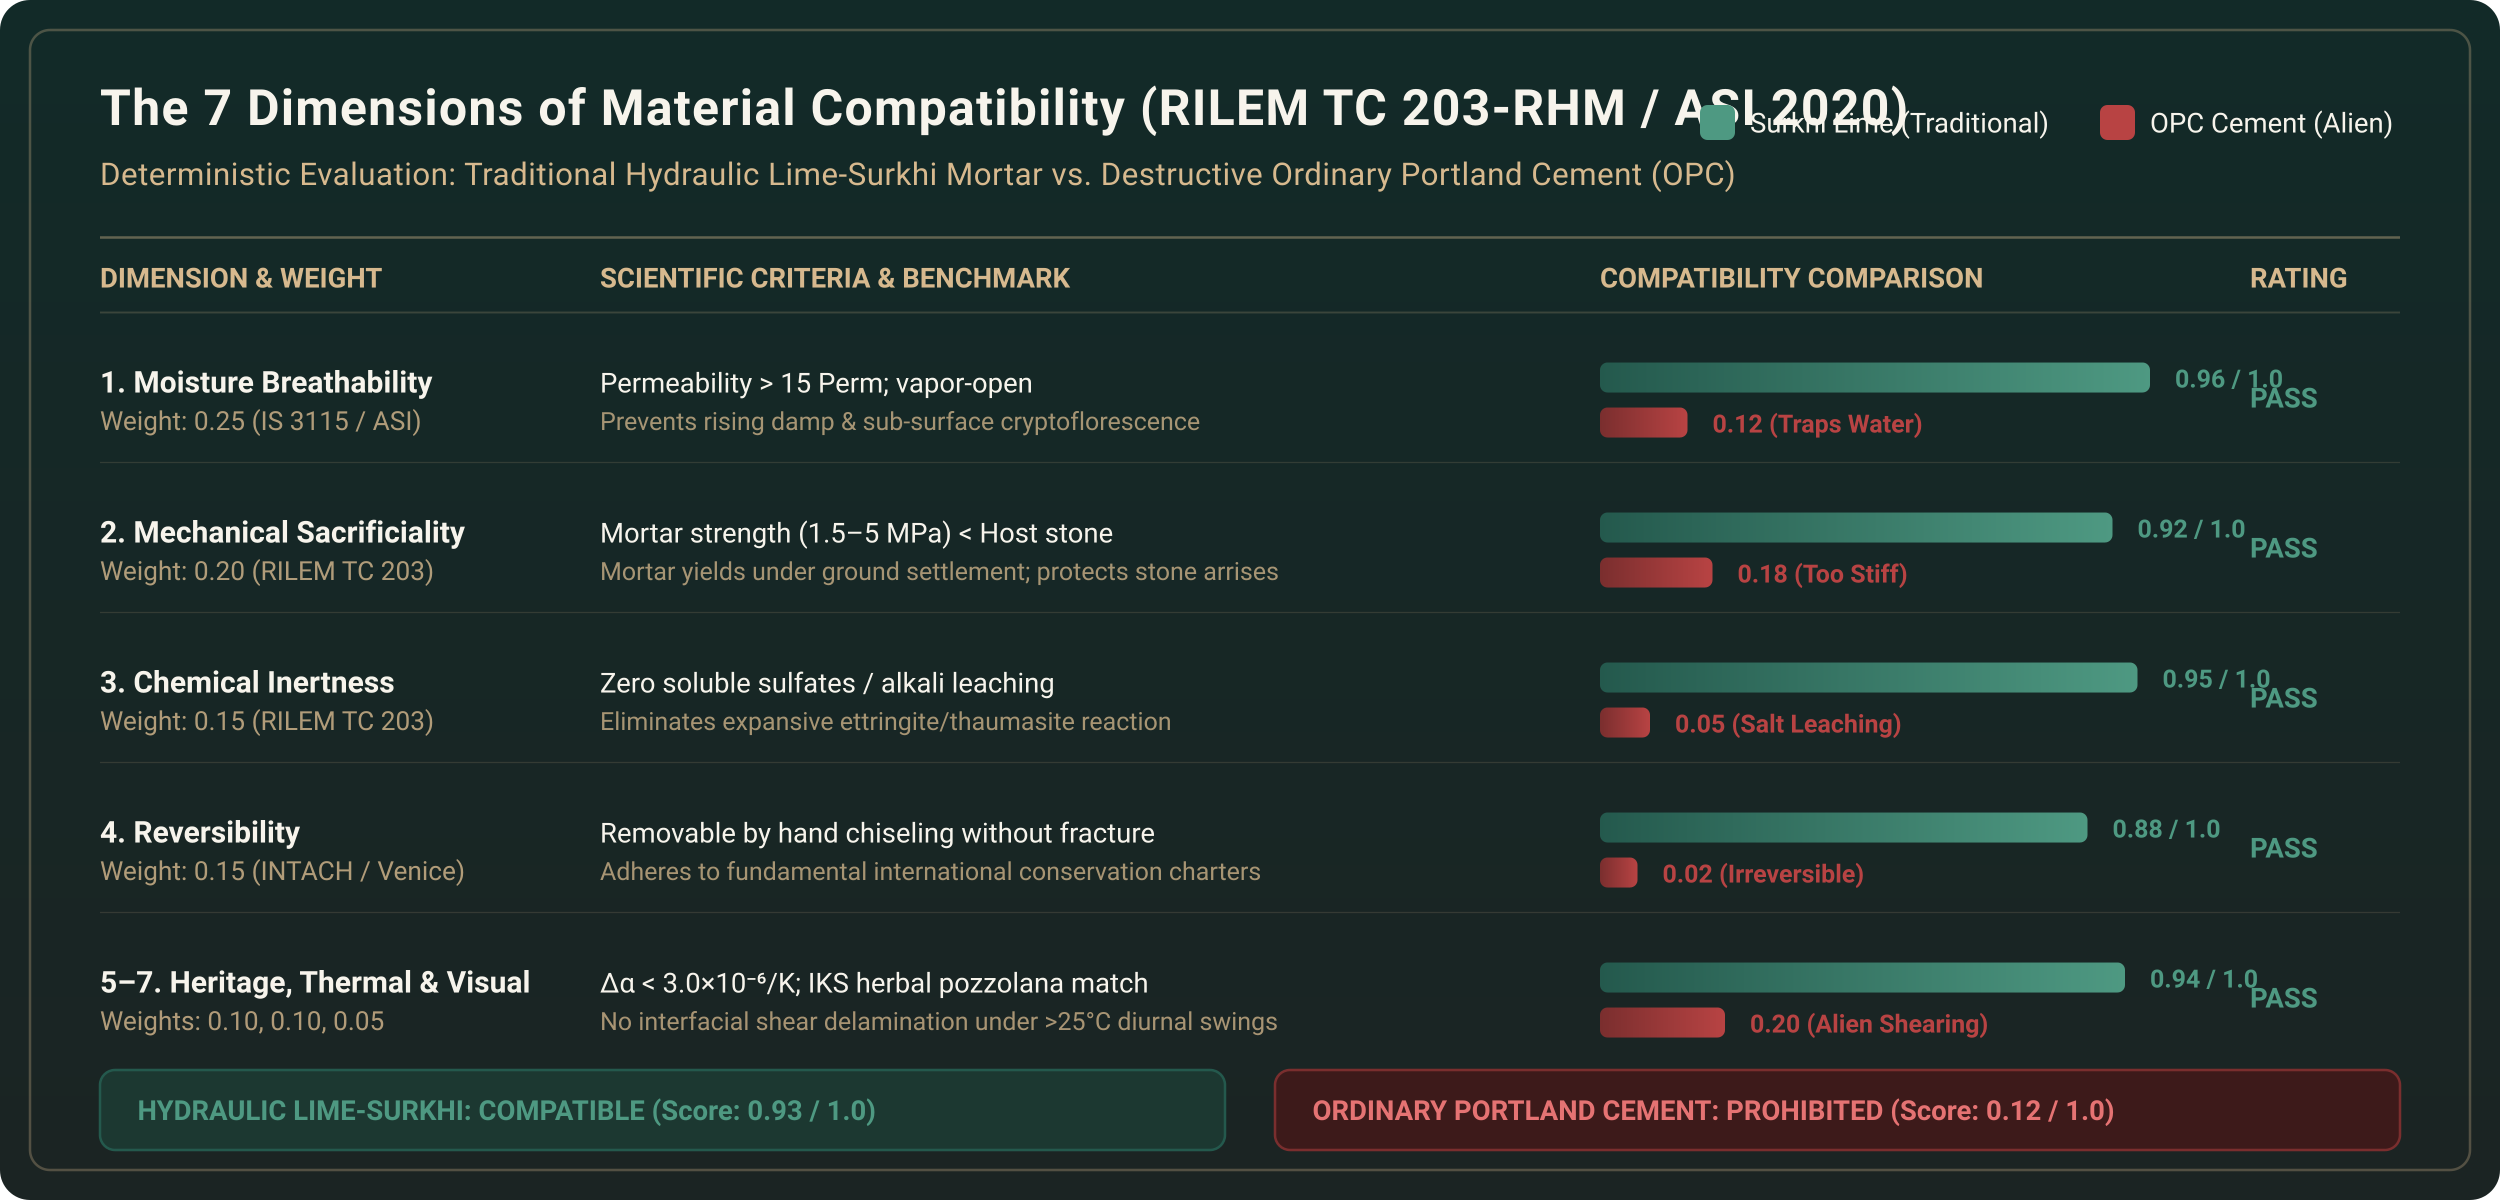
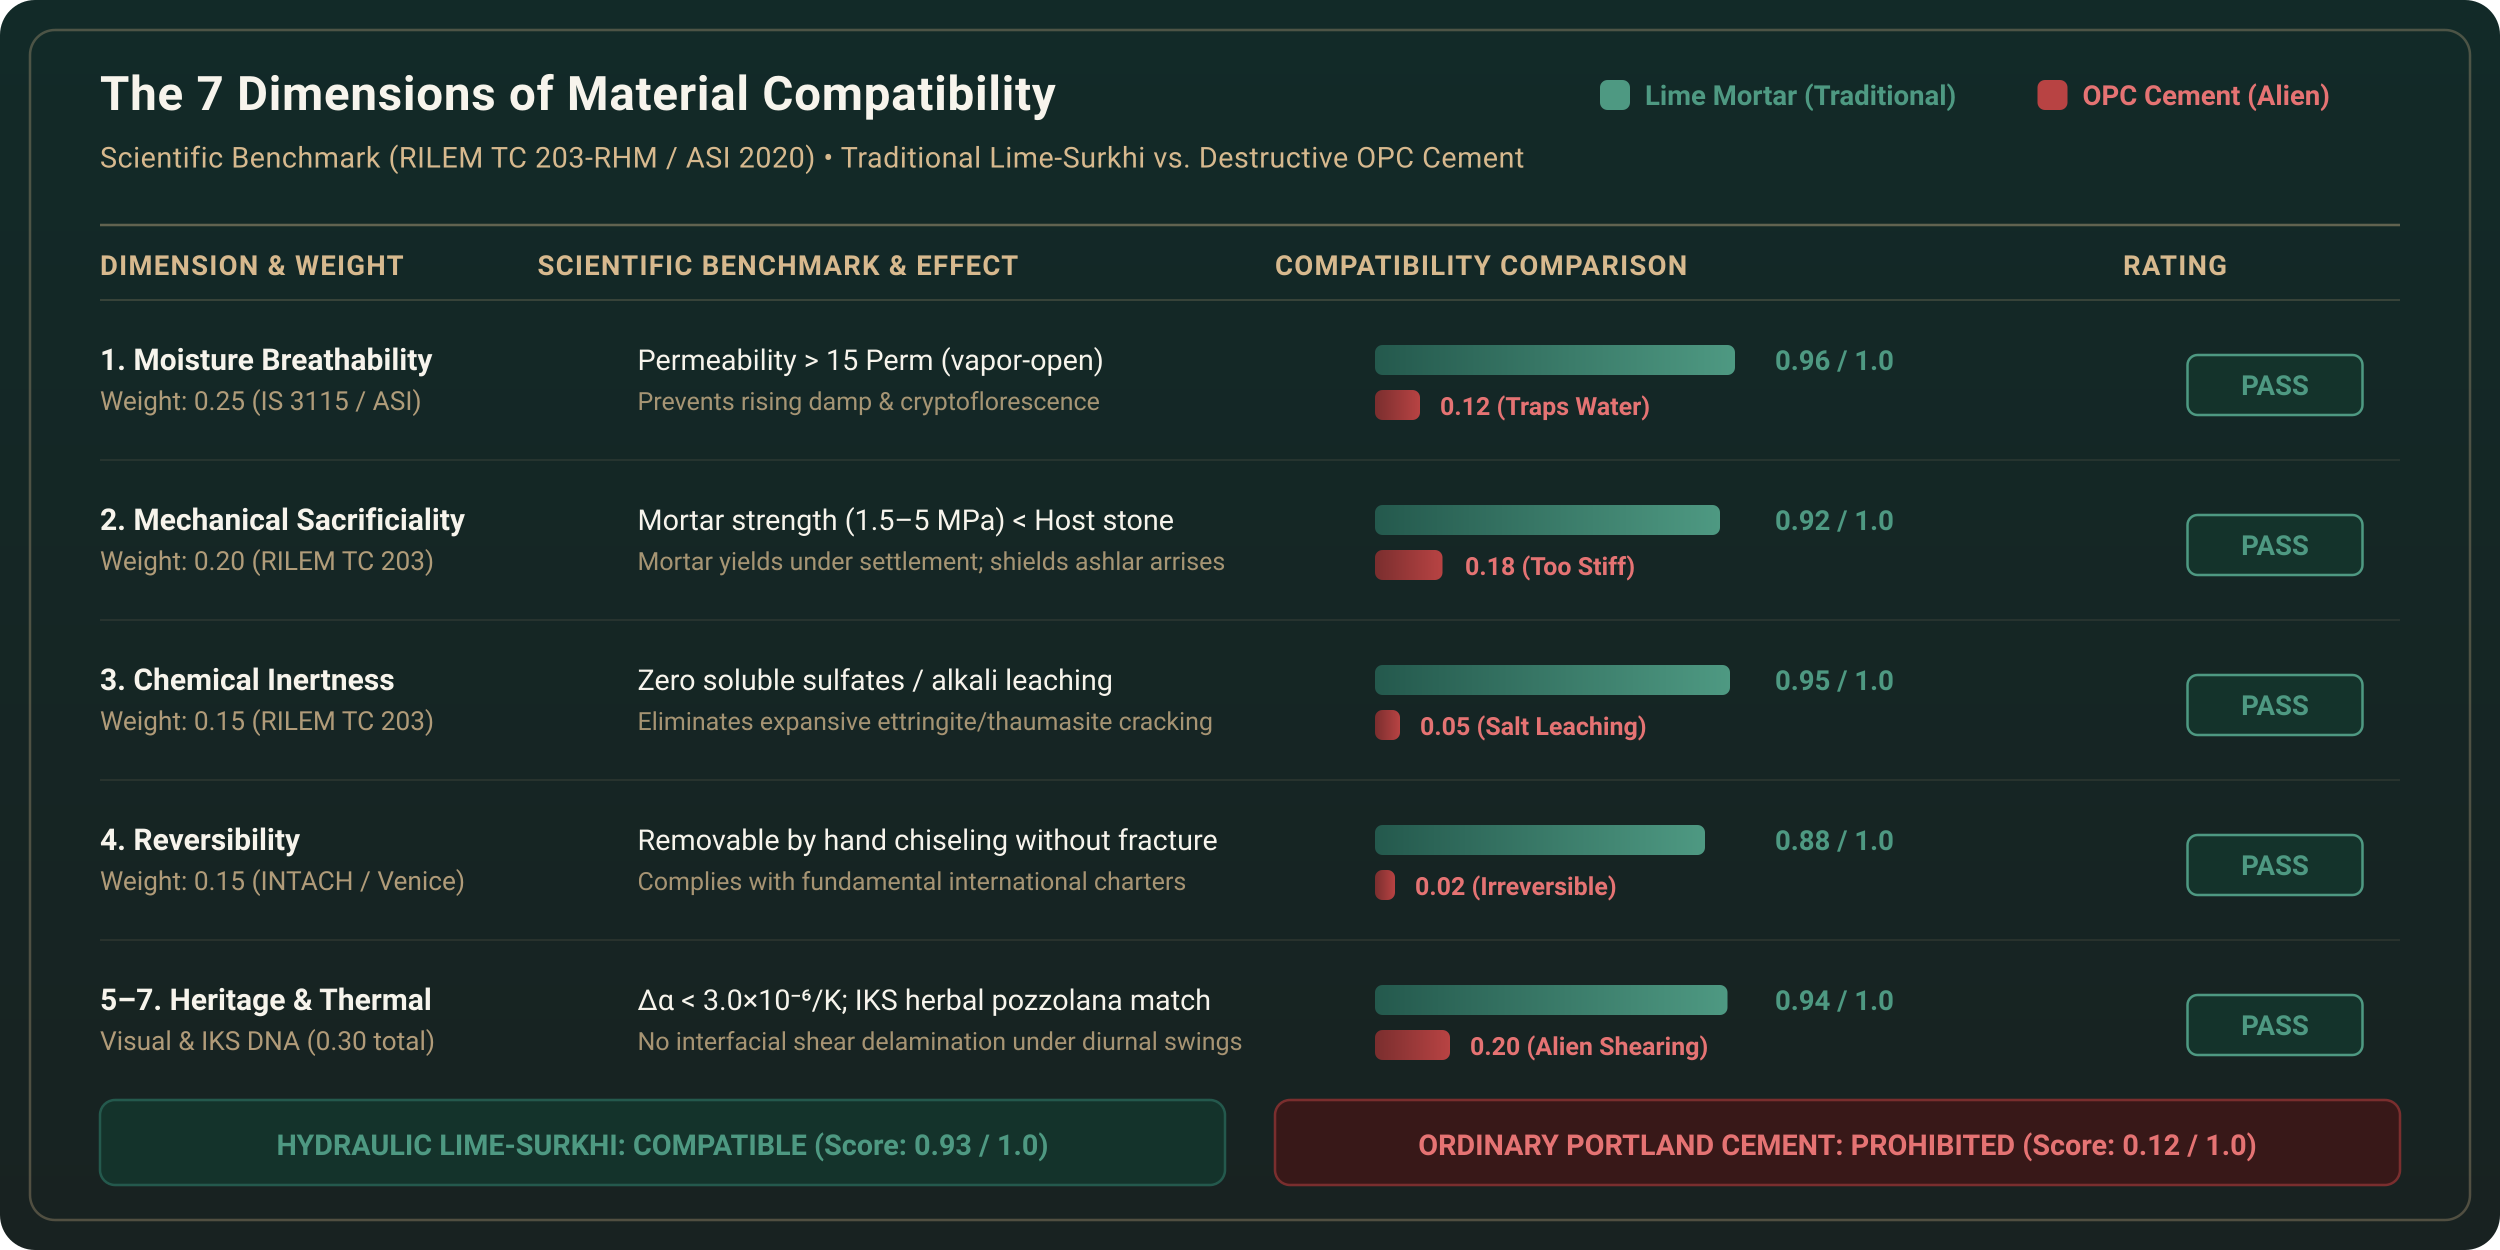
- <svg xmlns="http://www.w3.org/2000/svg" viewBox="0 0 1000 480" width="100%" height="auto">
+ <svg xmlns="http://www.w3.org/2000/svg" viewBox="0 0 1000 500" width="100%" height="auto">
  <defs>
    <linearGradient id="matrixBg" x1="0%" y1="0%" x2="0%" y2="100%">
      <stop offset="0%" stop-color="#122A28" />
-       <stop offset="100%" stop-color="#1B2423" />
+       <stop offset="100%" stop-color="#182221" />
    </linearGradient>
    <linearGradient id="limeBar" x1="0%" y1="0%" x2="100%" y2="0%">
      <stop offset="0%" stop-color="#24594D" />
      <stop offset="100%" stop-color="#4E9982" />
    </linearGradient>
    <linearGradient id="cementBar" x1="0%" y1="0%" x2="100%" y2="0%">
      <stop offset="0%" stop-color="#7A2E2E" />
      <stop offset="100%" stop-color="#B84343" />
    </linearGradient>
  </defs>
-   <rect width="1000" height="480" rx="12" fill="url(#matrixBg)" />
-   <rect x="12" y="12" width="976" height="456" rx="8" fill="none" stroke="#D7B98E" stroke-width="1" stroke-opacity="0.3" />
-   <text x="40" y="50" font-family="-apple-system, BlinkMacSystemFont, 'Segoe UI', Roboto, sans-serif" font-size="20" font-weight="700" fill="#F7F4EC" letter-spacing="0.5">
-     The 7 Dimensions of Material Compatibility (RILEM TC 203-RHM / ASI 2020)
+   <rect width="1000" height="500" rx="14" fill="url(#matrixBg)" />
+   <rect x="12" y="12" width="976" height="476" rx="10" fill="none" stroke="#D7B98E" stroke-width="1" stroke-opacity="0.3" />
+   <text x="40" y="44" font-family="-apple-system, BlinkMacSystemFont, 'Segoe UI', Roboto, sans-serif" font-size="19" font-weight="700" fill="#F7F4EC" letter-spacing="0.3">
+     The 7 Dimensions of Material Compatibility
  </text>
-   <text x="40" y="74" font-family="-apple-system, BlinkMacSystemFont, 'Segoe UI', Roboto, sans-serif" font-size="12.5" fill="#D7B98E" letter-spacing="0.2">
-     Deterministic Evaluation: Traditional Hydraulic Lime-Surkhi Mortar vs. Destructive Ordinary Portland Cement (OPC)
+   <text x="40" y="67" font-family="-apple-system, BlinkMacSystemFont, 'Segoe UI', Roboto, sans-serif" font-size="11.5" fill="#D7B98E" letter-spacing="0.2">
+     Scientific Benchmark (RILEM TC 203-RHM / ASI 2020) • Traditional Lime-Surkhi vs. Destructive OPC Cement
  </text>
-   <g transform="translate(680, 42)">
-     <rect x="0" y="0" width="14" height="14" rx="3" fill="#4E9982" />
-     <text x="20" y="11" font-family="-apple-system, BlinkMacSystemFont, 'Segoe UI', Roboto, sans-serif" font-size="11" fill="#F7F4EC">Surkhi Lime (Traditional)</text>
-     <rect x="160" y="0" width="14" height="14" rx="3" fill="#B84343" />
-     <text x="180" y="11" font-family="-apple-system, BlinkMacSystemFont, 'Segoe UI', Roboto, sans-serif" font-size="11" fill="#F7F4EC">OPC Cement (Alien)</text>
+   <g transform="translate(640, 32)">
+     <rect x="0" y="0" width="12" height="12" rx="3" fill="#4E9982" />
+     <text x="18" y="10" font-family="-apple-system, BlinkMacSystemFont, 'Segoe UI', Roboto, sans-serif" font-size="11" font-weight="600" fill="#4E9982">Lime Mortar (Traditional)</text>
+     <rect x="175" y="0" width="12" height="12" rx="3" fill="#B84343" />
+     <text x="193" y="10" font-family="-apple-system, BlinkMacSystemFont, 'Segoe UI', Roboto, sans-serif" font-size="11" font-weight="600" fill="#E57373">OPC Cement (Alien)</text>
  </g>
-   <line x1="40" y1="95" x2="960" y2="95" stroke="#D7B98E" stroke-width="1" stroke-opacity="0.4" />
-   <text x="40" y="115" font-family="-apple-system, BlinkMacSystemFont, 'Segoe UI', Roboto, sans-serif" font-size="11" font-weight="600" fill="#D7B98E">DIMENSION &amp; WEIGHT</text>
-   <text x="240" y="115" font-family="-apple-system, BlinkMacSystemFont, 'Segoe UI', Roboto, sans-serif" font-size="11" font-weight="600" fill="#D7B98E">SCIENTIFIC CRITERIA &amp; BENCHMARK</text>
-   <text x="640" y="115" font-family="-apple-system, BlinkMacSystemFont, 'Segoe UI', Roboto, sans-serif" font-size="11" font-weight="600" fill="#D7B98E">COMPATIBILITY COMPARISON</text>
-   <text x="900" y="115" font-family="-apple-system, BlinkMacSystemFont, 'Segoe UI', Roboto, sans-serif" font-size="11" font-weight="600" fill="#D7B98E">RATING</text>
-   <line x1="40" y1="125" x2="960" y2="125" stroke="#D7B98E" stroke-width="0.75" stroke-opacity="0.2" />
-   <g transform="translate(40, 135)">
-     <text x="0" y="22" font-family="-apple-system, BlinkMacSystemFont, 'Segoe UI', Roboto, sans-serif" font-size="12" font-weight="700" fill="#F7F4EC">1. Moisture Breathability</text>
-     <text x="0" y="37" font-family="-apple-system, BlinkMacSystemFont, 'Segoe UI', Roboto, sans-serif" font-size="10.5" fill="#D7B98E" opacity="0.8">Weight: 0.25 (IS 3115 / ASI)</text>
-     <text x="200" y="22" font-family="-apple-system, BlinkMacSystemFont, 'Segoe UI', Roboto, sans-serif" font-size="11" fill="#F7F4EC">Permeability &gt; 15 Perm; vapor-open</text>
-     <text x="200" y="37" font-family="-apple-system, BlinkMacSystemFont, 'Segoe UI', Roboto, sans-serif" font-size="10" fill="#D7B98E" opacity="0.75">Prevents rising damp &amp; sub-surface cryptoflorescence</text>
-     <rect x="600" y="10" width="220" height="12" rx="3" fill="url(#limeBar)" />
-     <text x="830" y="20" font-family="-apple-system, BlinkMacSystemFont, 'Segoe UI', Roboto, sans-serif" font-size="10" fill="#4E9982" font-weight="600">0.96 / 1.0</text>
-     <rect x="600" y="28" width="35" height="12" rx="3" fill="url(#cementBar)" />
-     <text x="645" y="38" font-family="-apple-system, BlinkMacSystemFont, 'Segoe UI', Roboto, sans-serif" font-size="10" fill="#B84343" font-weight="600">0.12 (Traps Water)</text>
-     <text x="860" y="28" font-family="-apple-system, BlinkMacSystemFont, 'Segoe UI', Roboto, sans-serif" font-size="11" font-weight="700" fill="#4E9982">PASS</text>
+   <line x1="40" y1="90" x2="960" y2="90" stroke="#D7B98E" stroke-width="1" stroke-opacity="0.4" />
+   <text x="40" y="110" font-family="-apple-system, BlinkMacSystemFont, 'Segoe UI', Roboto, sans-serif" font-size="11" font-weight="700" fill="#D7B98E" letter-spacing="0.5">DIMENSION &amp; WEIGHT</text>
+   <text x="215" y="110" font-family="-apple-system, BlinkMacSystemFont, 'Segoe UI', Roboto, sans-serif" font-size="11" font-weight="700" fill="#D7B98E" letter-spacing="0.5">SCIENTIFIC BENCHMARK &amp; EFFECT</text>
+   <text x="510" y="110" font-family="-apple-system, BlinkMacSystemFont, 'Segoe UI', Roboto, sans-serif" font-size="11" font-weight="700" fill="#D7B98E" letter-spacing="0.5">COMPATIBILITY COMPARISON</text>
+   <text x="870" y="110" text-anchor="middle" font-family="-apple-system, BlinkMacSystemFont, 'Segoe UI', Roboto, sans-serif" font-size="11" font-weight="700" fill="#D7B98E" letter-spacing="0.5">RATING</text>
+   <line x1="40" y1="120" x2="960" y2="120" stroke="#D7B98E" stroke-width="0.75" stroke-opacity="0.2" />
+   <g transform="translate(40, 130)">
+     <text x="0" y="18" font-family="-apple-system, BlinkMacSystemFont, 'Segoe UI', Roboto, sans-serif" font-size="12" font-weight="700" fill="#F7F4EC">1. Moisture Breathability</text>
+     <text x="0" y="34" font-family="-apple-system, BlinkMacSystemFont, 'Segoe UI', Roboto, sans-serif" font-size="10.5" fill="#D7B98E" opacity="0.8">Weight: 0.25 (IS 3115 / ASI)</text>
+     <text x="215" y="18" font-family="-apple-system, BlinkMacSystemFont, 'Segoe UI', Roboto, sans-serif" font-size="11.5" fill="#F7F4EC">Permeability &gt; 15 Perm (vapor-open)</text>
+     <text x="215" y="34" font-family="-apple-system, BlinkMacSystemFont, 'Segoe UI', Roboto, sans-serif" font-size="10" fill="#D7B98E" opacity="0.75">Prevents rising damp &amp; cryptoflorescence</text>
+     <rect x="510" y="8" width="144" height="12" rx="3" fill="url(#limeBar)" />
+     <text x="670" y="18" font-family="-apple-system, BlinkMacSystemFont, 'Segoe UI', Roboto, sans-serif" font-size="11" fill="#4E9982" font-weight="700">0.96 / 1.0</text>
+     <rect x="510" y="26" width="18" height="12" rx="3" fill="url(#cementBar)" />
+     <text x="536" y="36" font-family="-apple-system, BlinkMacSystemFont, 'Segoe UI', Roboto, sans-serif" font-size="10" fill="#E57373" font-weight="600">0.12 (Traps Water)</text>
+     <rect x="835" y="12" width="70" height="24" rx="4" fill="#14332B" stroke="#4E9982" stroke-width="1" />
+     <text x="870" y="28" text-anchor="middle" font-family="-apple-system, BlinkMacSystemFont, 'Segoe UI', Roboto, sans-serif" font-size="11" font-weight="700" fill="#4E9982">PASS</text>
  </g>
-   <line x1="40" y1="185" x2="960" y2="185" stroke="#D7B98E" stroke-width="0.5" stroke-opacity="0.15" />
-   <g transform="translate(40, 195)">
-     <text x="0" y="22" font-family="-apple-system, BlinkMacSystemFont, 'Segoe UI', Roboto, sans-serif" font-size="12" font-weight="700" fill="#F7F4EC">2. Mechanical Sacrificiality</text>
-     <text x="0" y="37" font-family="-apple-system, BlinkMacSystemFont, 'Segoe UI', Roboto, sans-serif" font-size="10.5" fill="#D7B98E" opacity="0.8">Weight: 0.20 (RILEM TC 203)</text>
-     <text x="200" y="22" font-family="-apple-system, BlinkMacSystemFont, 'Segoe UI', Roboto, sans-serif" font-size="11" fill="#F7F4EC">Mortar strength (1.5–5 MPa) &lt; Host stone</text>
-     <text x="200" y="37" font-family="-apple-system, BlinkMacSystemFont, 'Segoe UI', Roboto, sans-serif" font-size="10" fill="#D7B98E" opacity="0.75">Mortar yields under ground settlement; protects stone arrises</text>
-     <rect x="600" y="10" width="205" height="12" rx="3" fill="url(#limeBar)" />
-     <text x="815" y="20" font-family="-apple-system, BlinkMacSystemFont, 'Segoe UI', Roboto, sans-serif" font-size="10" fill="#4E9982" font-weight="600">0.92 / 1.0</text>
-     <rect x="600" y="28" width="45" height="12" rx="3" fill="url(#cementBar)" />
-     <text x="655" y="38" font-family="-apple-system, BlinkMacSystemFont, 'Segoe UI', Roboto, sans-serif" font-size="10" fill="#B84343" font-weight="600">0.18 (Too Stiff)</text>
-     <text x="860" y="28" font-family="-apple-system, BlinkMacSystemFont, 'Segoe UI', Roboto, sans-serif" font-size="11" font-weight="700" fill="#4E9982">PASS</text>
+   <line x1="40" y1="184" x2="960" y2="184" stroke="#D7B98E" stroke-width="0.5" stroke-opacity="0.15" />
+   <g transform="translate(40, 194)">
+     <text x="0" y="18" font-family="-apple-system, BlinkMacSystemFont, 'Segoe UI', Roboto, sans-serif" font-size="12" font-weight="700" fill="#F7F4EC">2. Mechanical Sacrificiality</text>
+     <text x="0" y="34" font-family="-apple-system, BlinkMacSystemFont, 'Segoe UI', Roboto, sans-serif" font-size="10.5" fill="#D7B98E" opacity="0.8">Weight: 0.20 (RILEM TC 203)</text>
+     <text x="215" y="18" font-family="-apple-system, BlinkMacSystemFont, 'Segoe UI', Roboto, sans-serif" font-size="11.5" fill="#F7F4EC">Mortar strength (1.5–5 MPa) &lt; Host stone</text>
+     <text x="215" y="34" font-family="-apple-system, BlinkMacSystemFont, 'Segoe UI', Roboto, sans-serif" font-size="10" fill="#D7B98E" opacity="0.75">Mortar yields under settlement; shields ashlar arrises</text>
+     <rect x="510" y="8" width="138" height="12" rx="3" fill="url(#limeBar)" />
+     <text x="670" y="18" font-family="-apple-system, BlinkMacSystemFont, 'Segoe UI', Roboto, sans-serif" font-size="11" fill="#4E9982" font-weight="700">0.92 / 1.0</text>
+     <rect x="510" y="26" width="27" height="12" rx="3" fill="url(#cementBar)" />
+     <text x="546" y="36" font-family="-apple-system, BlinkMacSystemFont, 'Segoe UI', Roboto, sans-serif" font-size="10" fill="#E57373" font-weight="600">0.18 (Too Stiff)</text>
+     <rect x="835" y="12" width="70" height="24" rx="4" fill="#14332B" stroke="#4E9982" stroke-width="1" />
+     <text x="870" y="28" text-anchor="middle" font-family="-apple-system, BlinkMacSystemFont, 'Segoe UI', Roboto, sans-serif" font-size="11" font-weight="700" fill="#4E9982">PASS</text>
  </g>
-   <line x1="40" y1="245" x2="960" y2="245" stroke="#D7B98E" stroke-width="0.5" stroke-opacity="0.15" />
-   <g transform="translate(40, 255)">
-     <text x="0" y="22" font-family="-apple-system, BlinkMacSystemFont, 'Segoe UI', Roboto, sans-serif" font-size="12" font-weight="700" fill="#F7F4EC">3. Chemical Inertness</text>
-     <text x="0" y="37" font-family="-apple-system, BlinkMacSystemFont, 'Segoe UI', Roboto, sans-serif" font-size="10.5" fill="#D7B98E" opacity="0.8">Weight: 0.15 (RILEM TC 203)</text>
-     <text x="200" y="22" font-family="-apple-system, BlinkMacSystemFont, 'Segoe UI', Roboto, sans-serif" font-size="11" fill="#F7F4EC">Zero soluble sulfates / alkali leaching</text>
-     <text x="200" y="37" font-family="-apple-system, BlinkMacSystemFont, 'Segoe UI', Roboto, sans-serif" font-size="10" fill="#D7B98E" opacity="0.75">Eliminates expansive ettringite/thaumasite reaction</text>
-     <rect x="600" y="10" width="215" height="12" rx="3" fill="url(#limeBar)" />
-     <text x="825" y="20" font-family="-apple-system, BlinkMacSystemFont, 'Segoe UI', Roboto, sans-serif" font-size="10" fill="#4E9982" font-weight="600">0.95 / 1.0</text>
-     <rect x="600" y="28" width="20" height="12" rx="3" fill="url(#cementBar)" />
-     <text x="630" y="38" font-family="-apple-system, BlinkMacSystemFont, 'Segoe UI', Roboto, sans-serif" font-size="10" fill="#B84343" font-weight="600">0.05 (Salt Leaching)</text>
-     <text x="860" y="28" font-family="-apple-system, BlinkMacSystemFont, 'Segoe UI', Roboto, sans-serif" font-size="11" font-weight="700" fill="#4E9982">PASS</text>
+   <line x1="40" y1="248" x2="960" y2="248" stroke="#D7B98E" stroke-width="0.5" stroke-opacity="0.15" />
+   <g transform="translate(40, 258)">
+     <text x="0" y="18" font-family="-apple-system, BlinkMacSystemFont, 'Segoe UI', Roboto, sans-serif" font-size="12" font-weight="700" fill="#F7F4EC">3. Chemical Inertness</text>
+     <text x="0" y="34" font-family="-apple-system, BlinkMacSystemFont, 'Segoe UI', Roboto, sans-serif" font-size="10.5" fill="#D7B98E" opacity="0.8">Weight: 0.15 (RILEM TC 203)</text>
+     <text x="215" y="18" font-family="-apple-system, BlinkMacSystemFont, 'Segoe UI', Roboto, sans-serif" font-size="11.5" fill="#F7F4EC">Zero soluble sulfates / alkali leaching</text>
+     <text x="215" y="34" font-family="-apple-system, BlinkMacSystemFont, 'Segoe UI', Roboto, sans-serif" font-size="10" fill="#D7B98E" opacity="0.75">Eliminates expansive ettringite/thaumasite cracking</text>
+     <rect x="510" y="8" width="142" height="12" rx="3" fill="url(#limeBar)" />
+     <text x="670" y="18" font-family="-apple-system, BlinkMacSystemFont, 'Segoe UI', Roboto, sans-serif" font-size="11" fill="#4E9982" font-weight="700">0.95 / 1.0</text>
+     <rect x="510" y="26" width="10" height="12" rx="3" fill="url(#cementBar)" />
+     <text x="528" y="36" font-family="-apple-system, BlinkMacSystemFont, 'Segoe UI', Roboto, sans-serif" font-size="10" fill="#E57373" font-weight="600">0.05 (Salt Leaching)</text>
+     <rect x="835" y="12" width="70" height="24" rx="4" fill="#14332B" stroke="#4E9982" stroke-width="1" />
+     <text x="870" y="28" text-anchor="middle" font-family="-apple-system, BlinkMacSystemFont, 'Segoe UI', Roboto, sans-serif" font-size="11" font-weight="700" fill="#4E9982">PASS</text>
  </g>
-   <line x1="40" y1="305" x2="960" y2="305" stroke="#D7B98E" stroke-width="0.5" stroke-opacity="0.15" />
-   <g transform="translate(40, 315)">
-     <text x="0" y="22" font-family="-apple-system, BlinkMacSystemFont, 'Segoe UI', Roboto, sans-serif" font-size="12" font-weight="700" fill="#F7F4EC">4. Reversibility</text>
-     <text x="0" y="37" font-family="-apple-system, BlinkMacSystemFont, 'Segoe UI', Roboto, sans-serif" font-size="10.5" fill="#D7B98E" opacity="0.8">Weight: 0.15 (INTACH / Venice)</text>
-     <text x="200" y="22" font-family="-apple-system, BlinkMacSystemFont, 'Segoe UI', Roboto, sans-serif" font-size="11" fill="#F7F4EC">Removable by hand chiseling without fracture</text>
-     <text x="200" y="37" font-family="-apple-system, BlinkMacSystemFont, 'Segoe UI', Roboto, sans-serif" font-size="10" fill="#D7B98E" opacity="0.75">Adheres to fundamental international conservation charters</text>
-     <rect x="600" y="10" width="195" height="12" rx="3" fill="url(#limeBar)" />
-     <text x="805" y="20" font-family="-apple-system, BlinkMacSystemFont, 'Segoe UI', Roboto, sans-serif" font-size="10" fill="#4E9982" font-weight="600">0.88 / 1.0</text>
-     <rect x="600" y="28" width="15" height="12" rx="3" fill="url(#cementBar)" />
-     <text x="625" y="38" font-family="-apple-system, BlinkMacSystemFont, 'Segoe UI', Roboto, sans-serif" font-size="10" fill="#B84343" font-weight="600">0.02 (Irreversible)</text>
-     <text x="860" y="28" font-family="-apple-system, BlinkMacSystemFont, 'Segoe UI', Roboto, sans-serif" font-size="11" font-weight="700" fill="#4E9982">PASS</text>
+   <line x1="40" y1="312" x2="960" y2="312" stroke="#D7B98E" stroke-width="0.5" stroke-opacity="0.15" />
+   <g transform="translate(40, 322)">
+     <text x="0" y="18" font-family="-apple-system, BlinkMacSystemFont, 'Segoe UI', Roboto, sans-serif" font-size="12" font-weight="700" fill="#F7F4EC">4. Reversibility</text>
+     <text x="0" y="34" font-family="-apple-system, BlinkMacSystemFont, 'Segoe UI', Roboto, sans-serif" font-size="10.5" fill="#D7B98E" opacity="0.8">Weight: 0.15 (INTACH / Venice)</text>
+     <text x="215" y="18" font-family="-apple-system, BlinkMacSystemFont, 'Segoe UI', Roboto, sans-serif" font-size="11.5" fill="#F7F4EC">Removable by hand chiseling without fracture</text>
+     <text x="215" y="34" font-family="-apple-system, BlinkMacSystemFont, 'Segoe UI', Roboto, sans-serif" font-size="10" fill="#D7B98E" opacity="0.75">Complies with fundamental international charters</text>
+     <rect x="510" y="8" width="132" height="12" rx="3" fill="url(#limeBar)" />
+     <text x="670" y="18" font-family="-apple-system, BlinkMacSystemFont, 'Segoe UI', Roboto, sans-serif" font-size="11" fill="#4E9982" font-weight="700">0.88 / 1.0</text>
+     <rect x="510" y="26" width="8" height="12" rx="3" fill="url(#cementBar)" />
+     <text x="526" y="36" font-family="-apple-system, BlinkMacSystemFont, 'Segoe UI', Roboto, sans-serif" font-size="10" fill="#E57373" font-weight="600">0.02 (Irreversible)</text>
+     <rect x="835" y="12" width="70" height="24" rx="4" fill="#14332B" stroke="#4E9982" stroke-width="1" />
+     <text x="870" y="28" text-anchor="middle" font-family="-apple-system, BlinkMacSystemFont, 'Segoe UI', Roboto, sans-serif" font-size="11" font-weight="700" fill="#4E9982">PASS</text>
  </g>
-   <line x1="40" y1="365" x2="960" y2="365" stroke="#D7B98E" stroke-width="0.5" stroke-opacity="0.15" />
-   <g transform="translate(40, 375)">
-     <text x="0" y="22" font-family="-apple-system, BlinkMacSystemFont, 'Segoe UI', Roboto, sans-serif" font-size="12" font-weight="700" fill="#F7F4EC">5–7. Heritage, Thermal &amp; Visual</text>
-     <text x="0" y="37" font-family="-apple-system, BlinkMacSystemFont, 'Segoe UI', Roboto, sans-serif" font-size="10.5" fill="#D7B98E" opacity="0.8">Weights: 0.10, 0.10, 0.05</text>
-     <text x="200" y="22" font-family="-apple-system, BlinkMacSystemFont, 'Segoe UI', Roboto, sans-serif" font-size="11" fill="#F7F4EC">Δα &lt; 3.0×10⁻⁶/K; IKS herbal pozzolana match</text>
-     <text x="200" y="37" font-family="-apple-system, BlinkMacSystemFont, 'Segoe UI', Roboto, sans-serif" font-size="10" fill="#D7B98E" opacity="0.75">No interfacial shear delamination under &gt;25°C diurnal swings</text>
-     <rect x="600" y="10" width="210" height="12" rx="3" fill="url(#limeBar)" />
-     <text x="820" y="20" font-family="-apple-system, BlinkMacSystemFont, 'Segoe UI', Roboto, sans-serif" font-size="10" fill="#4E9982" font-weight="600">0.94 / 1.0</text>
-     <rect x="600" y="28" width="50" height="12" rx="3" fill="url(#cementBar)" />
-     <text x="660" y="38" font-family="-apple-system, BlinkMacSystemFont, 'Segoe UI', Roboto, sans-serif" font-size="10" fill="#B84343" font-weight="600">0.20 (Alien Shearing)</text>
-     <text x="860" y="28" font-family="-apple-system, BlinkMacSystemFont, 'Segoe UI', Roboto, sans-serif" font-size="11" font-weight="700" fill="#4E9982">PASS</text>
+   <line x1="40" y1="376" x2="960" y2="376" stroke="#D7B98E" stroke-width="0.5" stroke-opacity="0.15" />
+   <g transform="translate(40, 386)">
+     <text x="0" y="18" font-family="-apple-system, BlinkMacSystemFont, 'Segoe UI', Roboto, sans-serif" font-size="12" font-weight="700" fill="#F7F4EC">5–7. Heritage &amp; Thermal</text>
+     <text x="0" y="34" font-family="-apple-system, BlinkMacSystemFont, 'Segoe UI', Roboto, sans-serif" font-size="10.5" fill="#D7B98E" opacity="0.8">Visual &amp; IKS DNA (0.30 total)</text>
+     <text x="215" y="18" font-family="-apple-system, BlinkMacSystemFont, 'Segoe UI', Roboto, sans-serif" font-size="11.5" fill="#F7F4EC">Δα &lt; 3.0×10⁻⁶/K; IKS herbal pozzolana match</text>
+     <text x="215" y="34" font-family="-apple-system, BlinkMacSystemFont, 'Segoe UI', Roboto, sans-serif" font-size="10" fill="#D7B98E" opacity="0.75">No interfacial shear delamination under diurnal swings</text>
+     <rect x="510" y="8" width="141" height="12" rx="3" fill="url(#limeBar)" />
+     <text x="670" y="18" font-family="-apple-system, BlinkMacSystemFont, 'Segoe UI', Roboto, sans-serif" font-size="11" fill="#4E9982" font-weight="700">0.94 / 1.0</text>
+     <rect x="510" y="26" width="30" height="12" rx="3" fill="url(#cementBar)" />
+     <text x="548" y="36" font-family="-apple-system, BlinkMacSystemFont, 'Segoe UI', Roboto, sans-serif" font-size="10" fill="#E57373" font-weight="600">0.20 (Alien Shearing)</text>
+     <rect x="835" y="12" width="70" height="24" rx="4" fill="#14332B" stroke="#4E9982" stroke-width="1" />
+     <text x="870" y="28" text-anchor="middle" font-family="-apple-system, BlinkMacSystemFont, 'Segoe UI', Roboto, sans-serif" font-size="11" font-weight="700" fill="#4E9982">PASS</text>
  </g>
-   <g transform="translate(40, 428)">
-     <rect x="0" y="0" width="450" height="32" rx="6" fill="#1C3831" stroke="#24594D" stroke-width="1" />
-     <text x="15" y="20" font-family="-apple-system, BlinkMacSystemFont, 'Segoe UI', Roboto, sans-serif" font-size="11" font-weight="700" fill="#4E9982">
+   <g transform="translate(40, 440)">
+     <rect x="0" y="0" width="450" height="34" rx="6" fill="#14332B" stroke="#24594D" stroke-width="1" />
+     <text x="225" y="22" text-anchor="middle" font-family="-apple-system, BlinkMacSystemFont, 'Segoe UI', Roboto, sans-serif" font-size="11.5" font-weight="700" fill="#4E9982">
      HYDRAULIC LIME-SURKHI: COMPATIBLE (Score: 0.93 / 1.0)
    </text>
-     <rect x="470" y="0" width="450" height="32" rx="6" fill="#3D1A1A" stroke="#7A2E2E" stroke-width="1" />
-     <text x="485" y="20" font-family="-apple-system, BlinkMacSystemFont, 'Segoe UI', Roboto, sans-serif" font-size="11" font-weight="700" fill="#E57373">
+     <rect x="470" y="0" width="450" height="34" rx="6" fill="#381818" stroke="#7A2E2E" stroke-width="1" />
+     <text x="695" y="22" text-anchor="middle" font-family="-apple-system, BlinkMacSystemFont, 'Segoe UI', Roboto, sans-serif" font-size="11.5" font-weight="700" fill="#E57373">
      ORDINARY PORTLAND CEMENT: PROHIBITED (Score: 0.12 / 1.0)
    </text>
  </g>
</svg>
